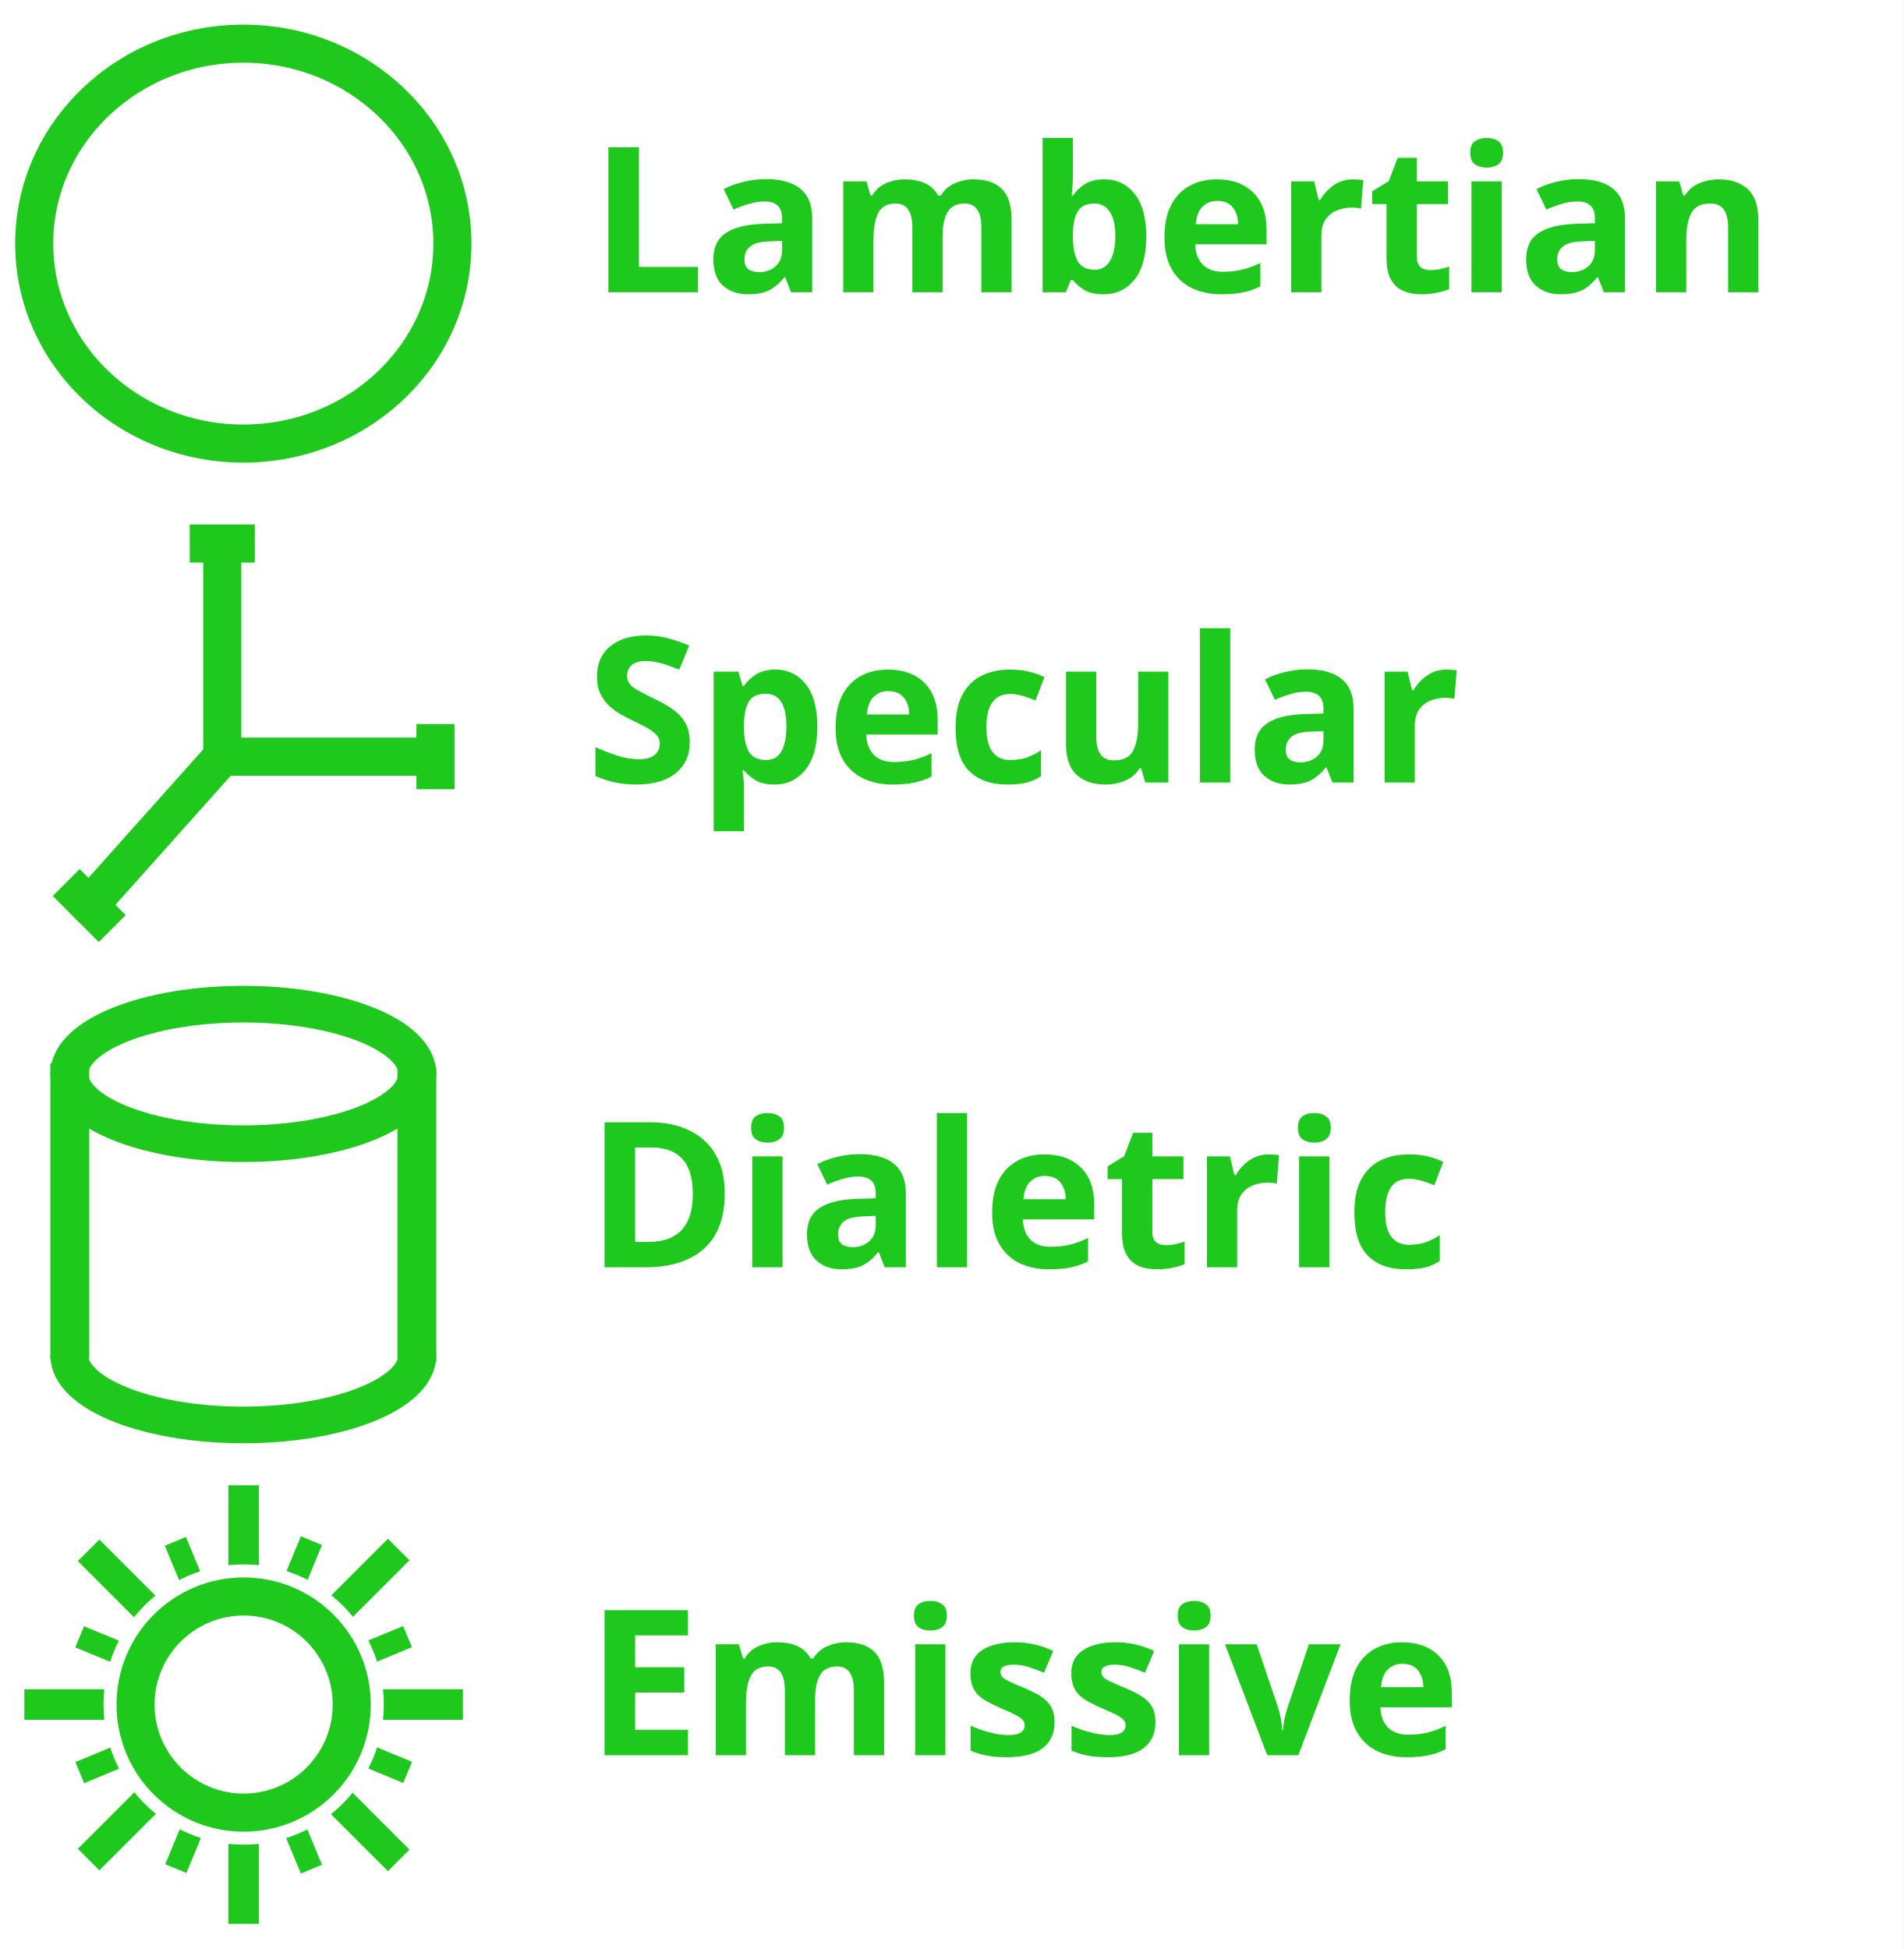
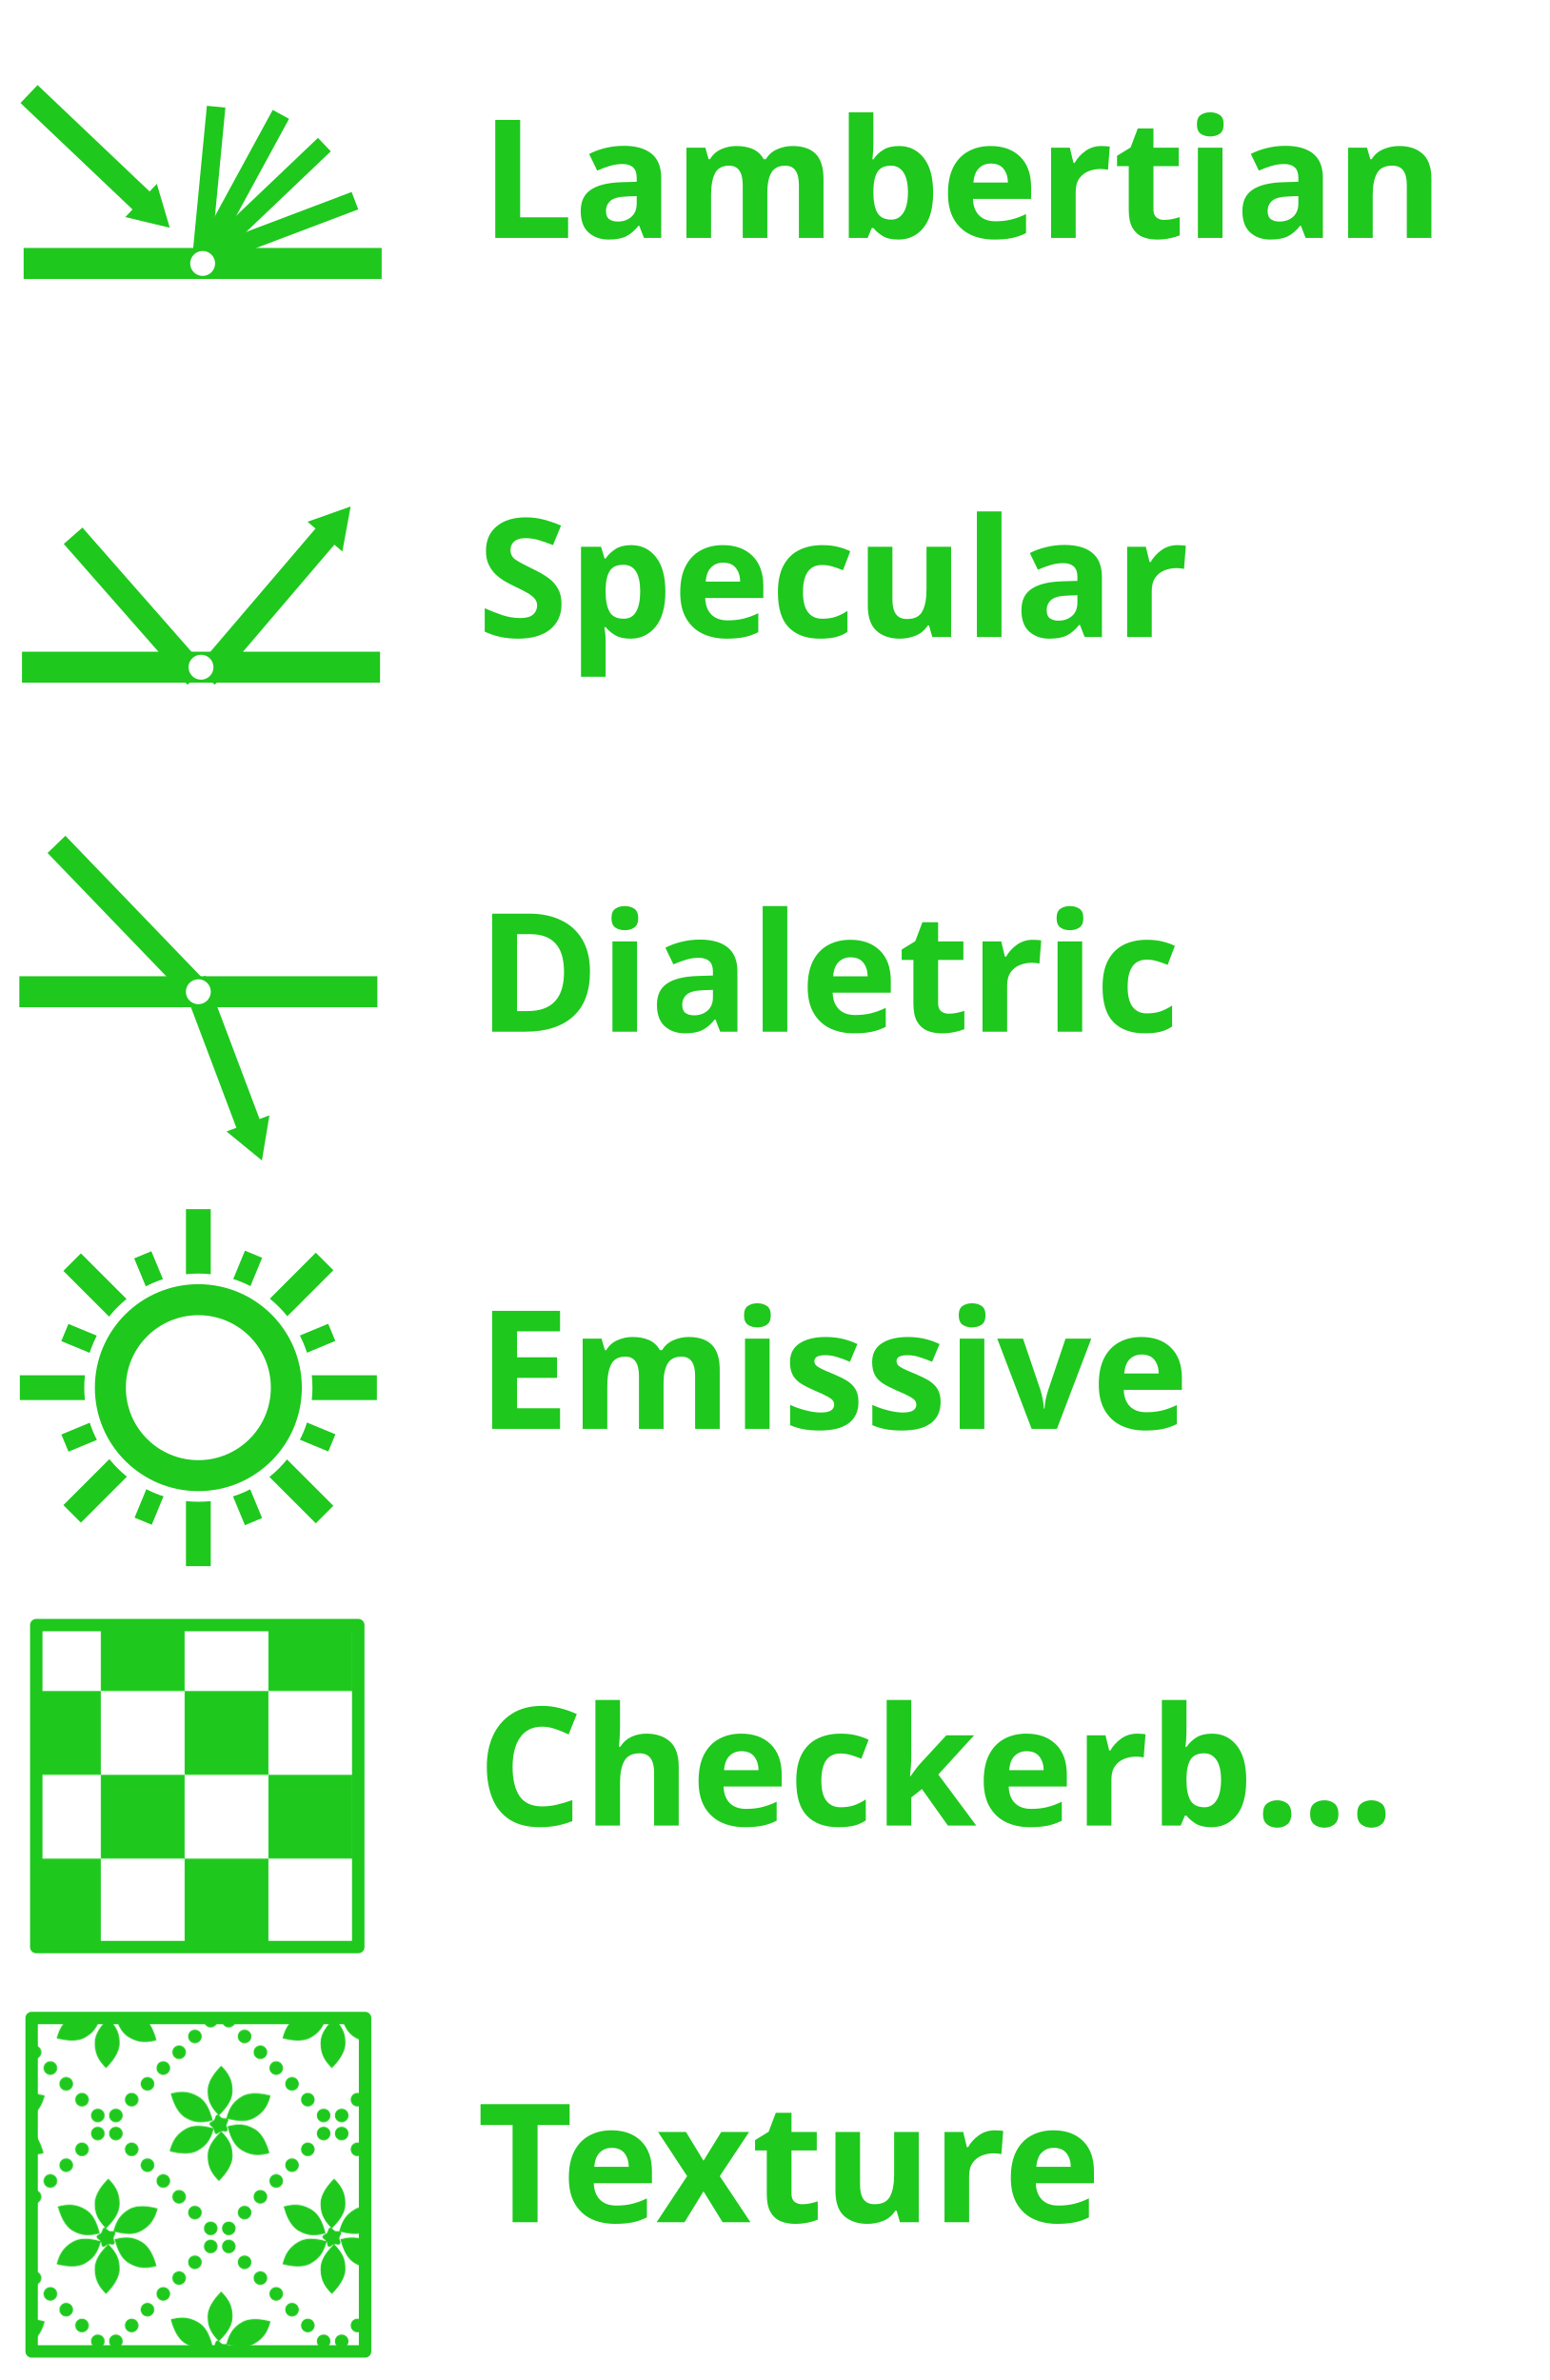
- <svg xmlns="http://www.w3.org/2000/svg" width="250" height="256" viewBox="0 0 250 256" version="1.1" id="svg1">
+ <svg xmlns="http://www.w3.org/2000/svg" xmlns:xlink="http://www.w3.org/1999/xlink" width="250" height="384" viewBox="0 0 250 384" version="1.1" id="svg1">
  <defs id="defs1">
+     <pattern xlink:href="#DecorativePaper" preserveAspectRatio="xMidYMid" id="pattern60" patternTransform="matrix(0.3643055,0,0,0.3643055,71.87863,-385.8336)" x="0" y="0" />
+     <pattern patternUnits="userSpaceOnUse" width="100" height="100" id="DecorativePaper" style="fill:#1ec81d" preserveAspectRatio="xMidYMid" patternTransform="scale(0.5,0.5)">
+       <path id="path163941" style="opacity:1;fill-opacity:0.995;stroke-width:1" d="m 95.498,0 c 0.234,0.656 1.332,1.004 1.734,1.65 l 0.002,0.002 c 0.043,0.011 0.08,0.02 0.123,0.031 -0.014,0.051 -0.027,0.096 -0.041,0.146 0.333,0.766 0.141,1.976 0.891,2.279 C 98.815,4.356 99.391,3.738 100,3.326 V 0 Z m 1.818,1.83 c -0.026,-0.06 -0.049,-0.124 -0.082,-0.178 -5.395,-1.432 -9.127,-1.557 -12.402,0.334 -4.33,2.5 -5.929,5.732 -7.027,9.83 4.098,1.098 9.063,1.697 12.527,-0.303 3.432,-1.982 5.522,-4.327 6.984,-9.684 z M 100,3.666 C 96.442,7.356 94.639,10.404 94.639,14 c 0,5 2,8 5,11 0.121,-0.121 0.241,-0.253 0.361,-0.377 z m 0,71.002 C 97.228,77.582 94.639,81.285 94.639,85 c 0,3.957 0.984,6.937 4.877,10.873 0.05,0.033 0.1,0.061 0.148,0.1 C 99.783,95.853 99.884,95.741 100,95.623 Z M 99.664,95.973 c -0.009,0.009 -0.016,0.018 -0.025,0.027 -0.043,-0.043 -0.081,-0.084 -0.123,-0.127 -0.222,-0.146 -0.453,-0.23 -0.711,-0.166 -0.847,0.21 -0.751,1.629 -1.312,2.297 -0.562,0.668 -1.977,0.817 -2.039,1.688 -0.008,0.111 0.011,0.212 0.045,0.309 H 100 V 96.275 C 99.889,96.166 99.777,96.063 99.664,95.973 Z M 83.5,85.529 c -1.705,-0.007 -3.402,0.307 -5.195,0.787 1.098,4.098 3.063,8.697 6.527,10.697 3.464,2 6.561,2.634 12.025,1.17 C 95.393,92.719 93.634,89.392 90.332,87.486 87.896,86.08 85.692,85.539 83.5,85.529 Z M 0.639,74 C 0.425,74.214 0.213,74.444 0,74.668 V 95.623 C 3.747,91.801 5.639,88.69 5.639,85 c 0,-5 -2,-8 -5,-11 z m 15.332,12.174 c -2.186,-0.037 -4.293,0.313 -6.025,1.312 -3.455,1.995 -5.55,4.355 -7.014,9.787 0.182,0.027 0.351,0.072 0.486,0.166 5.188,1.336 8.83,1.42 12.027,-0.426 4.33,-2.5 5.929,-5.732 7.027,-9.83 -2.049,-0.549 -4.316,-0.973 -6.502,-1.01 z M 3.418,97.439 c -0.169,-0.044 -0.325,-0.077 -0.498,-0.123 0.004,-0.015 0.008,-0.028 0.012,-0.043 C 2.344,97.185 1.58,97.342 1.039,97.123 0.659,96.969 0.33,96.601 0,96.275 V 100 H 3.018 C 3.213,99.193 4.051,98.34 3.629,97.662 3.571,97.57 3.5,97.497 3.418,97.439 Z M 0,0 V 3.326 C 0.201,3.19 0.406,3.078 0.615,3.025 c 0.009,-0.009 0.015,-0.017 0.023,-0.025 0.006,0.006 0.011,0.013 0.018,0.02 C 1.502,2.837 2.706,3.514 3.26,2.855 3.822,2.187 2.911,1.095 2.973,0.225 2.978,0.15 2.999,0.076 3.018,0 Z m 0.656,3.02 c -0.012,0.003 -0.025,9.93e-4 -0.037,0.004 -0.001,3.4e-4 -0.003,0.002 -0.004,0.002 C 0.397,3.244 0.206,3.452 0,3.666 V 24.623 C 2.874,21.668 5.639,17.839 5.639,14 5.639,10.006 4.64,7.01 0.656,3.02 Z M 8.713,0.016 C 7.185,0.013 5.469,0.267 3.42,0.816 c 1.464,5.464 3.224,8.791 6.525,10.697 4.33,2.5 7.929,2.268 12.027,1.17 C 20.875,8.586 18.909,3.986 15.445,1.986 13.28,0.736 11.259,0.02 8.713,0.016 Z m 44.547,52.84 c -0.562,0.668 -1.793,-0.043 -2.64,0.167 -0.847,0.21 -1.603,1.414 -2.412,1.086 -0.809,-0.328 -0.513,-1.718 -0.975,-2.459 -0.462,-0.741 -1.84,-1.088 -1.778,-1.959 0.062,-0.871 1.476,-1.019 2.038,-1.687 0.562,-0.668 0.466,-2.086 1.313,-2.297 0.847,-0.21 1.425,1.089 2.234,1.417 0.809,0.328 2.128,-0.202 2.59,0.539 0.462,0.741 -0.595,1.692 -0.657,2.563 -0.062,0.871 0.85,1.962 0.288,2.63 z m 6.687,8.658 c 4.33,2.5 7.928,2.268 12.026,1.17 -1.098,-4.098 -3.062,-8.696 -6.526,-10.696 -3.464,-2 -6.562,-2.634 -12.026,-1.17 1.464,5.464 3.225,8.79 6.526,10.696 z M 40.332,37.487 c -4.33,-2.5 -7.928,-2.268 -12.026,-1.17 1.098,4.098 3.062,8.696 6.526,10.696 3.464,2 6.562,2.634 12.026,1.17 -1.464,-5.464 -3.225,-8.79 -6.526,-10.696 z m 25.115,9.526 c 4.33,-2.5 5.928,-5.732 7.026,-9.83 -4.098,-1.098 -9.062,-1.696 -12.526,0.304 -3.464,2 -5.562,4.366 -7.026,9.83 5.464,1.464 9.225,1.602 12.526,-0.304 z m -30.615,4.974 c -4.33,2.5 -5.928,5.732 -7.026,9.83 4.098,1.098 9.062,1.696 12.526,-0.304 3.464,-2 5.562,-4.366 7.026,-9.83 -5.464,-1.464 -9.225,-1.602 -12.526,0.304 z m 20.807,-16.987 c 0,-5 -2,-8 -5,-11 -3,3 -6,7 -6,11 0,4 1,7 5,11 4,-4 6,-7.188 6,-11 z m -11,29 c 0,5 2,8 5,11 3,-3 6,-7 6,-11 0,-4 -1,-7 -5,-11 -4,4 -6,7.188 -6,11 z m 6.361,32 a 3,3 0 0 0 3,3 3,3 0 0 0 3,-3 3,3 0 0 0 -3,-3 3,3 0 0 0 -3,3 z M 93,54 a 3,3 0 0 0 3,3 3,3 0 0 0 3,-3 3,3 0 0 0 -3,-3 3,3 0 0 0 -3,3 z m -7,7 a 3,3 0 0 0 3,3 3,3 0 0 0 3,-3 3,3 0 0 0 -3,-3 3,3 0 0 0 -3,3 z m -7,7 a 3,3 0 0 0 3,3 3,3 0 0 0 3,-3 3,3 0 0 0 -3,-3 3,3 0 0 0 -3,3 z m -7,7 a 3,3 0 0 0 3,3 3,3 0 0 0 3,-3 3,3 0 0 0 -3,-3 3,3 0 0 0 -3,3 z m -7,7 a 3,3 0 0 0 3,3 3,3 0 0 0 3,-3 3,3 0 0 0 -3,-3 3,3 0 0 0 -3,3 z m -7,7 A 3,3 0 0 0 61,92 a 3,3 0 0 0 3,-3 3,3 0 0 0 -3,-3 3,3 0 0 0 -3,3 z m -57,-43 a 3,3 0 0 0 3,3 3,3 0 0 0 3,-3 3,3 0 0 0 -3,-3 3,3 0 0 0 -3,3 z M 43,4 a 3,3 0 0 0 3,3 3,3 0 0 0 3,-3 3,3 0 0 0 -3,-3 3,3 0 0 0 -3,3 z m -7,7 a 3,3 0 0 0 3,3 3,3 0 0 0 3,-3 3,3 0 0 0 -3,-3 3,3 0 0 0 -3,3 z m -7,7 A 3,3 0 0 0 32,21 a 3,3 0 0 0 3,-3 3,3 0 0 0 -3,-3 3,3 0 0 0 -3,3 z M 22,25 a 3,3 0 0 0 3,3 3,3 0 0 0 3,-3 3,3 0 0 0 -3,-3 3,3 0 0 0 -3,3 z m -7,7 a 3,3 0 0 0 3,3 3,3 0 0 0 3,-3 3,3 0 0 0 -3,-3 3,3 0 0 0 -3,3 z m -7,7 a 3,3 0 0 0 3,3 3,3 0 0 0 3,-3 3,3 0 0 0 -3,-3 3,3 0 0 0 -3,3 z m 91,7 a 3,3 0 0 1 -3,3 3,3 0 0 1 -3,-3 3,3 0 0 1 3,-3 3,3 0 0 1 3,3 z M 57,4 a 3,3 0 0 1 -3,3 3,3 0 0 1 -3,-3 3,3 0 0 1 3,-3 3,3 0 0 1 3,3 z m 7,7 a 3,3 0 0 1 -3,3 3,3 0 0 1 -3,-3 3,3 0 0 1 3,-3 3,3 0 0 1 3,3 z m 7,7 a 3,3 0 0 1 -3,3 3,3 0 0 1 -3,-3 3,3 0 0 1 3,-3 3,3 0 0 1 3,3 z m 7,7 a 3,3 0 0 1 -3,3 3,3 0 0 1 -3,-3 3,3 0 0 1 3,-3 3,3 0 0 1 3,3 z m 7,7 a 3,3 0 0 1 -3,3 3,3 0 0 1 -3,-3 3,3 0 0 1 3,-3 3,3 0 0 1 3,3 z m 7,7 a 3,3 0 0 1 -3,3 3,3 0 0 1 -3,-3 3,3 0 0 1 3,-3 3,3 0 0 1 3,3 z M 49,96 a 3,3 0 0 1 -3,3 3,3 0 0 1 -3,-3 3,3 0 0 1 3,-3 3,3 0 0 1 3,3 z M 7,54 a 3,3 0 0 1 -3,3 3,3 0 0 1 -3,-3 3,3 0 0 1 3,-3 3,3 0 0 1 3,3 z m 7,7 a 3,3 0 0 1 -3,3 3,3 0 0 1 -3,-3 3,3 0 0 1 3,-3 3,3 0 0 1 3,3 z M 21,68 a 3,3 0 0 1 -3,3 3,3 0 0 1 -3,-3 3,3 0 0 1 3,-3 3,3 0 0 1 3,3 z m 7,7 A 3,3 0 0 1 25,78 3,3 0 0 1 22,75 a 3,3 0 0 1 3,-3 3,3 0 0 1 3,3 z m 7,7 a 3,3 0 0 1 -3,3 3,3 0 0 1 -3,-3 3,3 0 0 1 3,-3 3,3 0 0 1 3,3 z m 7,7 A 3,3 0 0 1 39,92 a 3,3 0 0 1 -3,-3 3,3 0 0 1 3,-3 3,3 0 0 1 3,3 z" />
+     </pattern>
+     <pattern xlink:href="#pattern56" preserveAspectRatio="xMidYMid" id="pattern57" patternTransform="matrix(13.521,0,0,13.521,70.33697,-424.8386)" x="0" y="0.6" />
+     <pattern xlink:href="#Checkerboard" preserveAspectRatio="xMidYMid" id="pattern56" patternTransform="scale(11.7)" x="0" y="0" />
+     <pattern style="fill:#1ec81d" patternUnits="userSpaceOnUse" width="2" height="2" patternTransform="translate(0,0) scale(10,10)" id="Checkerboard" preserveAspectRatio="xMidYMid">
+       <rect style="stroke:none" x="0" y="0" width="1" height="1" id="rect209" />
+       <rect style="stroke:none" x="1" y="1" width="1" height="1" id="rect211" />
+     </pattern>
+     <clipPath clipPathUnits="userSpaceOnUse" id="clipPath15">
+       <rect style="fill:none;stroke:#000000;stroke-linecap:butt;stroke-linejoin:bevel;paint-order:stroke markers fill;stop-color:#000000" id="rect15-7" width="45.034" height="38.956" x="262.483" y="121.001" />
+     </clipPath>
    <marker style="overflow:visible" id="Triangle" refX="-3" refY="0" orient="auto-start-reverse" markerWidth="0.3" markerHeight="0.3" viewBox="0 0 1 1" preserveAspectRatio="xMidYMid">
      <path transform="scale(0.5)" style="fill:context-stroke;fill-rule:evenodd;stroke:context-stroke;stroke-width:1pt" d="M 5.77,0 -2.88,5 V -5 Z" id="path135" />
    </marker>
  </defs>
  <g id="layer1">
-     <rect style="fill:#ffffff;stroke:none;stroke-width:5;stroke-linecap:butt;stroke-linejoin:miter;stroke-dasharray:none;stroke-opacity:1;paint-order:normal" id="rect38" width="250" height="256" x="0" y="0" />
-     <rect style="fill:#ffffff;fill-opacity:1;stroke:none;stroke-width:4;stroke-dasharray:none;stroke-opacity:1" id="rect11" width="64" height="64" x="-128" y="320" />
-     <ellipse style="fill:none;stroke:#1ec81d;stroke-width:5;stroke-linecap:round;stroke-linejoin:round;stroke-dasharray:none;stroke-opacity:1" id="path1" cx="31.954" cy="32" rx="27.462" ry="26.264" />
+     <rect style="fill:#ffffff;stroke:none;stroke-width:5;stroke-linecap:butt;stroke-linejoin:miter;stroke-dasharray:none;stroke-opacity:1;paint-order:normal" id="rect38" width="250" height="384" x="0" y="0" />
    <text xml:space="preserve" style="font-weight:bold;font-size:26.667px;font-family:'JetBrains Mono';-inkscape-font-specification:'JetBrains Mono Bold';text-align:start;writing-mode:lr-tb;direction:ltr;text-anchor:start;fill:#1ec81d;fill-opacity:1;stroke:none;stroke-width:5;stroke-linecap:round;stroke-linejoin:round;stroke-dasharray:none;stroke-opacity:1" x="77.498" y="38.384" id="text1">
      <tspan id="tspan1" x="77.498" y="38.384">Lambertian</tspan>
    </text>
-     <g id="g12" transform="translate(-88.44468,62.97694)">
-       <path id="ellipse1" style="fill:none;stroke:#1ec81d;stroke-width:4.889" d="m -57.837,97.023 c 10e-7,5.227 -10.234,9.464 -22.859,9.464 -12.625,0 -22.859,-4.237 -22.859,-9.464" />
-       <path id="path4" style="fill:none;stroke:#1ec81d;stroke-width:4.889;stroke-linecap:round;stroke-linejoin:bevel" d="M -79.532,50.448 -103.536,97.371 M -57.856,97.344 -79.508,50.445" />
-     </g>
-     <g id="g11" transform="matrix(1,0,0,0.9683949,275.6506,79.17122)" style="stroke-width:1.016">
-       <ellipse style="fill:none;stroke:#1ec81d;stroke-width:4.969;stroke-dasharray:none;stroke-opacity:1" id="path1-2" cx="-243.696" cy="63.909" rx="22.859" ry="9.464" />
-       <path id="ellipse1-7" style="fill:none;stroke:#1ec81d;stroke-width:4.969" d="m -220.837,102.055 c 0,5.227 -10.234,9.464 -22.859,9.464 -12.625,0 -22.859,-4.237 -22.859,-9.464" />
-       <rect style="fill:none;stroke:#1ec81d;stroke-width:4.969;stroke-dasharray:none;stroke-opacity:1" id="rect1" width="0.138" height="35.104" x="-266.555" y="64.947" />
-       <rect style="fill:none;stroke:#1ec81d;stroke-width:4.969;stroke-dasharray:none;stroke-opacity:1" id="rect2-0" width="0.138" height="35.104" x="-220.975" y="65.43" />
-     </g>
-     <g id="g16" transform="translate(127.1912,-126.6117)">
-       <path style="fill:none;stroke:#1ec81d;stroke-width:5;stroke-linecap:butt;stroke-linejoin:miter;stroke-dasharray:none;stroke-opacity:1;paint-order:normal" d="m -98,198 v 28 h 28" id="path6" />
-       <path style="fill:none;stroke:#1ec81d;stroke-width:5;stroke-linecap:round;stroke-dasharray:none;stroke-opacity:1" d="m -98,226 -17.473,19.558" id="path7" />
-       <path style="fill:none;stroke:#1ec81d;stroke-width:5;stroke-linecap:butt;stroke-linejoin:miter;stroke-dasharray:none;stroke-opacity:1;paint-order:normal" d="m -70,221.725 v 8.549" id="path14" />
-       <path style="fill:none;stroke:#1ec81d;stroke-width:5;stroke-linecap:butt;stroke-linejoin:miter;stroke-dasharray:none;stroke-opacity:1;paint-order:normal" d="m -93.725,198 h -8.549" id="path15" />
-       <path style="fill:none;stroke:#1ec81d;stroke-width:5;stroke-linecap:butt;stroke-linejoin:miter;stroke-dasharray:none;stroke-opacity:1;paint-order:normal" d="m -112.451,248.581 -6.045,-6.045" id="path16" />
-     </g>
    <text xml:space="preserve" style="font-weight:bold;font-size:26.667px;font-family:'JetBrains Mono';-inkscape-font-specification:'JetBrains Mono Bold';text-align:start;writing-mode:lr-tb;direction:ltr;text-anchor:start;fill:#1ec81d;fill-opacity:1;stroke:none;stroke-width:5;stroke-linecap:round;stroke-linejoin:round;stroke-dasharray:none;stroke-opacity:1" x="76.965" y="102.782" id="text31">
      <tspan x="76.965" y="102.782" id="tspan32">Specular</tspan>
    </text>
    <text xml:space="preserve" style="font-weight:bold;font-size:26.667px;font-family:'JetBrains Mono';-inkscape-font-specification:'JetBrains Mono Bold';text-align:start;writing-mode:lr-tb;direction:ltr;text-anchor:start;fill:#1ec81d;fill-opacity:1;stroke:none;stroke-width:5;stroke-linecap:round;stroke-linejoin:round;stroke-dasharray:none;stroke-opacity:1" x="76.991" y="166.457" id="text33">
      <tspan x="76.991" y="166.457" id="tspan33">Dialetric</tspan>
    </text>
    <text xml:space="preserve" style="font-weight:bold;font-size:26.667px;font-family:'JetBrains Mono';-inkscape-font-specification:'JetBrains Mono Bold';text-align:start;writing-mode:lr-tb;direction:ltr;text-anchor:start;fill:#1ec81d;fill-opacity:1;stroke:none;stroke-width:5;stroke-linecap:round;stroke-linejoin:round;stroke-dasharray:none;stroke-opacity:1" x="76.991" y="230.541" id="text34">
      <tspan x="76.991" y="230.541" id="tspan34">Emissive</tspan>
    </text>
    <text xml:space="preserve" style="text-align:start;writing-mode:lr-tb;direction:ltr;text-anchor:start;fill:none;stroke:#1ec81d;stroke-width:5;stroke-linecap:butt;stroke-linejoin:miter;stroke-dasharray:none;stroke-opacity:1;paint-order:normal" x="336.958" y="399.01" id="text38">
      <tspan id="tspan38" x="336.958" y="399.01" />
    </text>
    <g id="g17" transform="translate(64,-96)">
      <path style="fill:none;stroke:#1ec81d;stroke-width:4;stroke-dasharray:none;stroke-opacity:1" d="M -60.8,319.892 H -3.2" id="path3" />
      <path style="fill:none;stroke:#1ec81d;stroke-width:4;stroke-dasharray:none;stroke-opacity:1" d="m -32,291.092 v 57.6" id="path8" />
      <path style="fill:none;stroke:#1ec81d;stroke-width:4;stroke-dasharray:none;stroke-opacity:1" d="m -52.365,299.635 40.729,40.729" id="path9" />
      <path style="display:inline;fill:none;stroke:#1ec81d;stroke-width:4;stroke-dasharray:none;stroke-opacity:1" d="m -52.365,340.256 40.729,-40.729" id="path10" />
      <path style="fill:none;stroke:#1ec81d;stroke-width:3;stroke-dasharray:none;stroke-opacity:1" d="m -53.537,310.997 43.074,17.806" id="path11" />
      <path style="fill:none;stroke:#1ec81d;stroke-width:3;stroke-dasharray:none;stroke-opacity:1" d="m -23.097,298.363 -17.806,43.074" id="path12" />
      <path style="fill:none;stroke:#1ec81d;stroke-width:3;stroke-dasharray:none;stroke-opacity:1" d="m -40.967,298.457 17.867,43.048" id="path13" />
      <path style="display:inline;fill:none;stroke:#1ec81d;stroke-width:3;stroke-dasharray:none;stroke-opacity:1" d="m -53.524,328.833 43.048,-17.867" id="path17" />
      <ellipse style="fill:#ffffff;fill-opacity:1;stroke:#ffffff;stroke-width:5;stroke-opacity:1" id="circle11" cx="-32" cy="319.892" rx="15.907" ry="15.908" />
      <circle style="fill:#ffffff;fill-opacity:1;stroke:#1ec81d;stroke-width:5;stroke-opacity:1" id="path2" cx="-32" cy="319.892" r="14.196" />
    </g>
-     <path style="fill:none;stroke:#1ec81d;stroke-width:4;stroke-linecap:butt;stroke-linejoin:round;stroke-dasharray:none;stroke-opacity:1;paint-order:normal" d="M 22.476,446.956 10.808,419.128 -11.245,397.22" id="path18" />
-     <path style="fill:none;stroke:#1ec81d;stroke-width:5;stroke-linecap:butt;stroke-linejoin:miter;stroke-dasharray:none;stroke-opacity:1;paint-order:normal" d="m -59.263,337.946 v 8.549" id="path20" />
-     <path style="fill:none;stroke:#1ec81d;stroke-width:5;stroke-linecap:round;stroke-dasharray:none;stroke-opacity:1" d="m -30.106,337.431 -19.558,-17.473" id="path23" />
-     <path style="fill:none;fill-opacity:1;stroke:#1ec81d;stroke-width:5;stroke-dasharray:none;stroke-opacity:1" d="m -124.88,352 h 57.76" id="path24" />
-     <path style="fill:none;stroke:#1ec81d;stroke-width:5;stroke-linecap:butt;stroke-linejoin:miter;stroke-dasharray:none;stroke-opacity:1;paint-order:normal" d="m -45.608,398.628 -7.883,3.308" id="path27" />
-     <circle style="fill:#ffffff;fill-opacity:1;stroke:none;stroke-width:5;stroke-dasharray:none;stroke-dashoffset:0;stroke-opacity:1" id="path28" cx="-96" cy="352" r="2.011" />
-     <rect style="fill:#ffffff;fill-opacity:1;stroke:none;stroke-width:4;stroke-dasharray:none;stroke-opacity:1" id="rect28" width="64" height="64" x="-192" y="384" />
-     <path style="fill:none;stroke:#1ec81d;stroke-width:4;stroke-linecap:butt;stroke-linejoin:round;stroke-dasharray:none;stroke-opacity:1;paint-order:normal" d="m -70.249,427.049 -17.528,18.68 -22.053,-21.908" id="path29" />
-     <path style="fill:none;fill-opacity:1;stroke:#1ec81d;stroke-width:5;stroke-dasharray:none;stroke-opacity:1" d="m -188.88,416 h 57.76" id="path30" />
-     <path style="fill:none;stroke:#1ec81d;stroke-width:5;stroke-linecap:butt;stroke-linejoin:miter;stroke-dasharray:none;stroke-opacity:1;paint-order:normal" d="m -41.589,429.812 -6.257,-5.826" id="path32" />
-     <path style="fill:none;stroke:#1ec81d;stroke-width:4;stroke-linecap:square;stroke-dasharray:none;stroke-opacity:1;marker-end:url(#Triangle)" d="m -157.989,416 17.026,-19.949" id="path19" />
-     <path style="fill:none;stroke:#1ec81d;stroke-width:4;stroke-linecap:square;stroke-dasharray:none;stroke-opacity:1" d="M -179.319,396.295 -162.011,416" id="path33" />
-     <circle style="fill:#ffffff;fill-opacity:1;stroke:none;stroke-width:5;stroke-dasharray:none;stroke-dashoffset:0;stroke-opacity:1" id="circle32" cx="-160" cy="416" r="2.011" />
-     <path style="fill:none;stroke:#1ec81d;stroke-width:4;stroke-linecap:square;stroke-dasharray:none;stroke-opacity:1;marker-end:url(#Triangle)" d="m -96,352 7.487,19.867" id="path34" />
-     <path style="fill:none;stroke:#1ec81d;stroke-width:4;stroke-linecap:square;stroke-dasharray:none;stroke-opacity:1" d="M -117.503,329.666 -96,352" id="path35" />
-     <rect style="fill:#ffffff;fill-opacity:1;stroke:none;stroke-width:4;stroke-dasharray:none;stroke-opacity:1" id="rect35" width="64" height="64" x="-256" y="448" />
-     <path style="fill:none;fill-opacity:1;stroke:#1ec81d;stroke-width:5;stroke-dasharray:none;stroke-opacity:1" d="m -252.88,480 h 57.76" id="path36" />
-     <path style="fill:none;stroke:#1ec81d;stroke-width:4;stroke-linecap:square;stroke-dasharray:none;stroke-opacity:1;marker-end:url(#Triangle)" d="m -250.561,454.045 15.558,14.78" id="path37" />
-     <path style="fill:none;stroke:#1ec81d;stroke-width:3;stroke-linecap:square;stroke-dasharray:none;stroke-opacity:1" d="m -322.636,403.648 17.308,19.705" id="path38" />
-     <ellipse style="fill:none;fill-opacity:1;stroke:#1ec81d;stroke-width:3;stroke-linecap:square;stroke-linejoin:round;stroke-dasharray:3, 6;stroke-dashoffset:0;stroke-opacity:1" id="path39" cx="-320" cy="461.765" rx="13.758" ry="13.765" />
-     <path style="fill:none;stroke:#1ec81d;stroke-width:3;stroke-linecap:square;stroke-dasharray:none;stroke-opacity:1" d="m -212.095,457.266 -11.06,20.315" id="path40" />
-     <path style="fill:none;stroke:#1ec81d;stroke-width:3;stroke-linecap:square;stroke-dasharray:none;stroke-opacity:1" d="m -205.448,461.861 -16.717,15.92" id="path41" />
-     <path style="fill:none;stroke:#1ec81d;stroke-width:3;stroke-linecap:square;stroke-dasharray:none;stroke-opacity:1" d="m -200.834,470.404 -21.68,8.206" id="path42" />
-     <path style="fill:none;stroke:#1ec81d;stroke-width:3;stroke-linecap:square;stroke-dasharray:none;stroke-opacity:1" d="m -221.968,456.204 -2.232,23.21" id="path43" />
-     <circle style="fill:#ffffff;fill-opacity:1;stroke:none;stroke-width:5;stroke-dasharray:none;stroke-dashoffset:0;stroke-opacity:1" id="circle38" cx="-224" cy="480" r="2.011" />
-     <circle style="fill:#ffffff;fill-opacity:1;stroke:none;stroke-width:5;stroke-dasharray:none;stroke-dashoffset:0;stroke-opacity:1" id="circle43" cx="-96" cy="352" r="2.011" />
+     <g id="g2" transform="translate(192.4288,-308.351)">
+       <path style="fill:none;fill-opacity:1;stroke:#1ec81d;stroke-width:5;stroke-dasharray:none;stroke-opacity:1" d="m -188.88,416 h 57.76" id="path30" />
+       <path style="fill:none;stroke:#1ec81d;stroke-width:4;stroke-linecap:square;stroke-dasharray:none;stroke-opacity:1;marker-end:url(#Triangle)" d="m -157.989,416 17.026,-19.949" id="path19" />
+       <path style="fill:none;stroke:#1ec81d;stroke-width:4;stroke-linecap:square;stroke-dasharray:none;stroke-opacity:1" d="M -179.319,396.295 -162.011,416" id="path33" />
+       <circle style="fill:#ffffff;fill-opacity:1;stroke:none;stroke-width:5;stroke-dasharray:none;stroke-dashoffset:0;stroke-opacity:1" id="circle32" cx="-160" cy="416" r="2.011" />
+     </g>
+     <g id="g1" transform="translate(256.6938,-437.4951)">
+       <path style="fill:none;fill-opacity:1;stroke:#1ec81d;stroke-width:5;stroke-dasharray:none;stroke-opacity:1" d="m -252.88,480 h 57.76" id="path36" />
+       <path style="fill:none;stroke:#1ec81d;stroke-width:4;stroke-linecap:square;stroke-dasharray:none;stroke-opacity:1;marker-end:url(#Triangle)" d="m -250.561,454.045 15.558,14.78" id="path37" />
+       <path style="fill:none;stroke:#1ec81d;stroke-width:3;stroke-linecap:square;stroke-dasharray:none;stroke-opacity:1" d="m -212.095,457.266 -11.06,20.315" id="path40" />
+       <path style="fill:none;stroke:#1ec81d;stroke-width:3;stroke-linecap:square;stroke-dasharray:none;stroke-opacity:1" d="m -205.448,461.861 -16.717,15.92" id="path41" />
+       <path style="fill:none;stroke:#1ec81d;stroke-width:3;stroke-linecap:square;stroke-dasharray:none;stroke-opacity:1" d="m -200.834,470.404 -21.68,8.206" id="path42" />
+       <path style="fill:none;stroke:#1ec81d;stroke-width:3;stroke-linecap:square;stroke-dasharray:none;stroke-opacity:1" d="m -221.968,456.204 -2.232,23.21" id="path43" />
+       <circle style="fill:#ffffff;fill-opacity:1;stroke:none;stroke-width:5;stroke-dasharray:none;stroke-dashoffset:0;stroke-opacity:1" id="circle38" cx="-224" cy="480" r="2.011" />
+     </g>
+     <g id="g3" transform="translate(128,-191.9891)">
+       <path style="fill:none;fill-opacity:1;stroke:#1ec81d;stroke-width:5;stroke-dasharray:none;stroke-opacity:1" d="m -124.88,352 h 57.76" id="path24" />
+       <circle style="fill:#ffffff;fill-opacity:1;stroke:none;stroke-width:5;stroke-dasharray:none;stroke-dashoffset:0;stroke-opacity:1" id="path28" cx="-96" cy="352" r="2.011" />
+       <path style="fill:none;stroke:#1ec81d;stroke-width:4;stroke-linecap:square;stroke-dasharray:none;stroke-opacity:1;marker-end:url(#Triangle)" d="m -96,352 7.487,19.867" id="path34" />
+       <path style="fill:none;stroke:#1ec81d;stroke-width:4;stroke-linecap:square;stroke-dasharray:none;stroke-opacity:1" d="M -117.503,329.666 -96,352" id="path35" />
+       <circle style="fill:#ffffff;fill-opacity:1;stroke:none;stroke-width:5;stroke-dasharray:none;stroke-dashoffset:0;stroke-opacity:1" id="circle43" cx="-96" cy="352" r="2.011" />
+     </g>
+     <text xml:space="preserve" style="font-weight:bold;font-size:26.667px;font-family:'JetBrains Mono';-inkscape-font-specification:'JetBrains Mono Bold';text-align:start;writing-mode:lr-tb;direction:ltr;text-anchor:start;fill:#1ec81d;fill-opacity:1;stroke:none;stroke-width:5;stroke-linecap:round;stroke-linejoin:round;stroke-dasharray:none;stroke-opacity:1" x="76.991" y="294.541" id="text3">
+       <tspan x="76.991" y="294.541" id="tspan3">Checkerb...</tspan>
+     </text>
+     <text xml:space="preserve" style="font-weight:bold;font-size:26.667px;font-family:'JetBrains Mono';-inkscape-font-specification:'JetBrains Mono Bold';text-align:start;writing-mode:lr-tb;direction:ltr;text-anchor:start;fill:#1ec81d;fill-opacity:1;stroke:none;stroke-width:5;stroke-linecap:round;stroke-linejoin:round;stroke-dasharray:none;stroke-opacity:1" x="76.991" y="358.541" id="text4">
+       <tspan x="76.991" y="358.541" id="tspan4">Texture</tspan>
+     </text>
+     <rect style="opacity:1;fill:url(#pattern60);fill-opacity:1;stroke:#1ec81d;stroke-width:2;stroke-linecap:square;stroke-linejoin:round;stroke-dasharray:none;stroke-opacity:1" id="rect55" width="53.793" height="53.793" x="5.103" y="325.596" />
+     <rect style="opacity:1;fill:url(#pattern57);fill-opacity:1;stroke:#1ec81d;stroke-width:2;stroke-linecap:square;stroke-linejoin:round;stroke-dasharray:none;stroke-opacity:1" id="rect56" width="51.949" height="51.949" x="5.851" y="262.2" />
  </g>
</svg>
